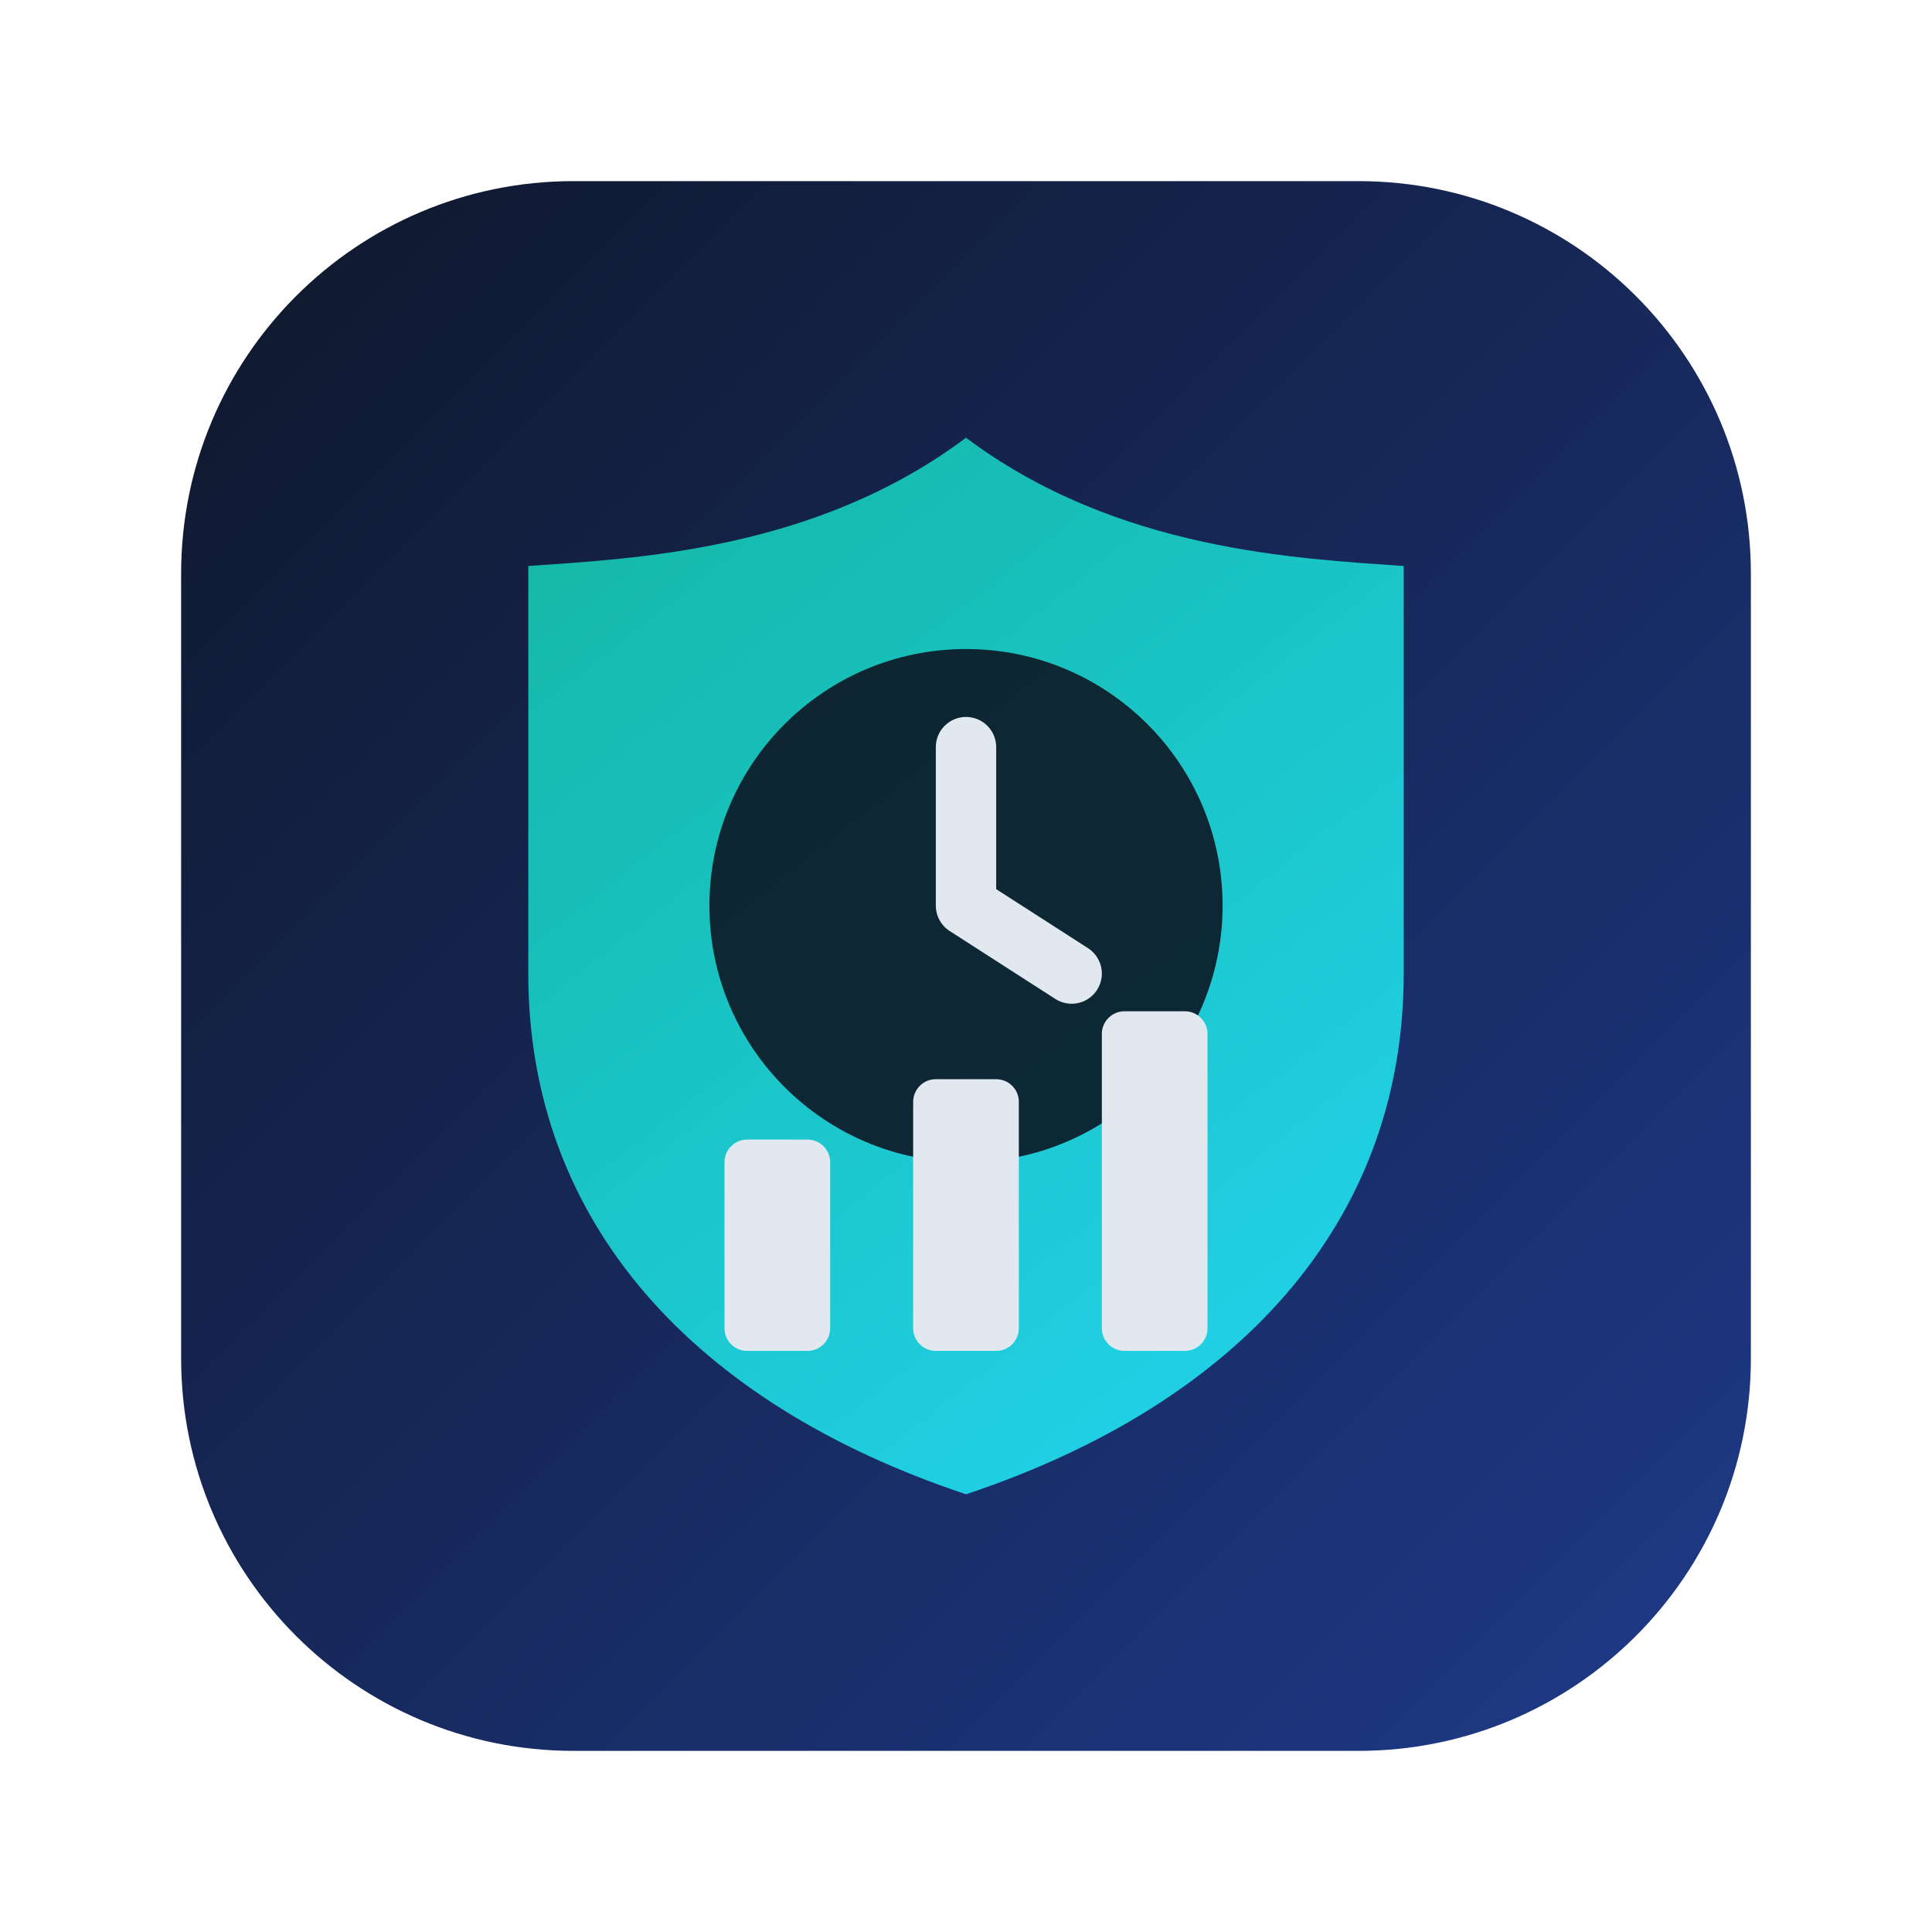
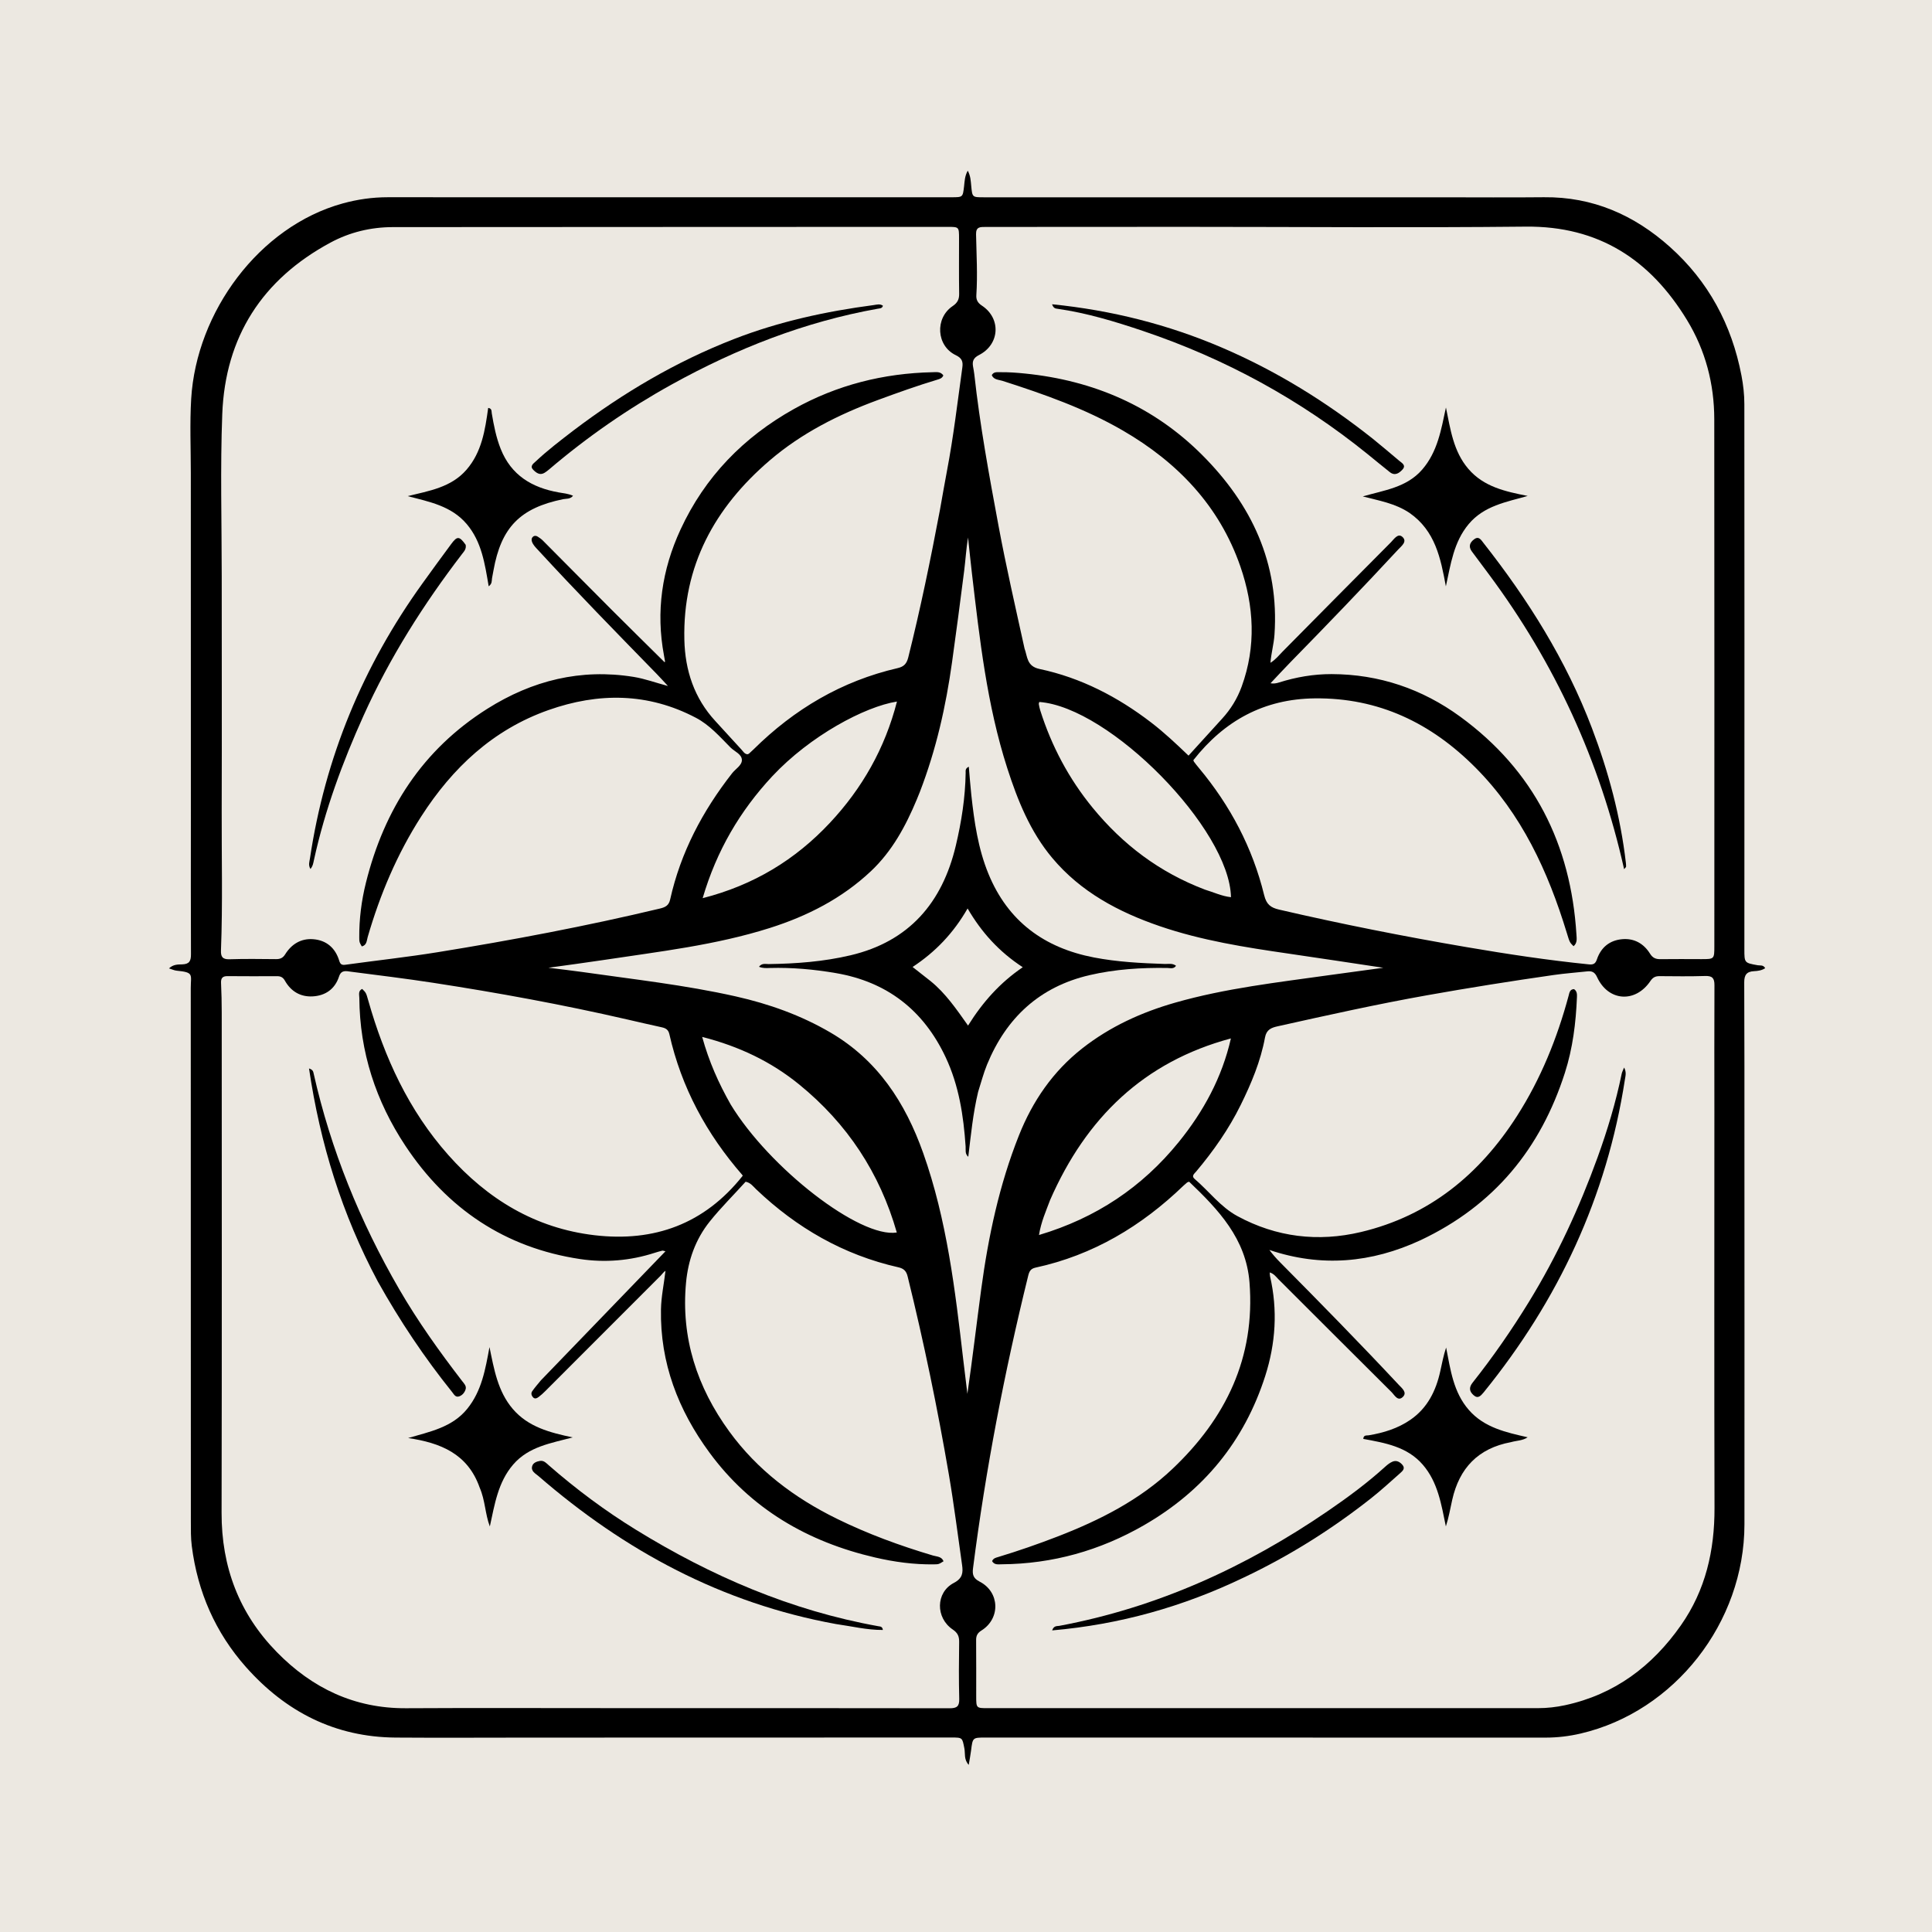
- <svg xmlns="http://www.w3.org/2000/svg" viewBox="0 0 256 256" role="img" aria-labelledby="title desc">
-   <defs>
-     <linearGradient id="bg" x1="24" y1="24" x2="232" y2="232" gradientUnits="userSpaceOnUse">
-       <stop offset="0" stop-color="#0F172A" />
-       <stop offset="1" stop-color="#1E3A8A" />
-     </linearGradient>
-     <linearGradient id="shield" x1="76" y1="62" x2="180" y2="194" gradientUnits="userSpaceOnUse">
-       <stop offset="0" stop-color="#14B8A6" />
-       <stop offset="1" stop-color="#22D3EE" />
-     </linearGradient>
-   </defs>
-   <rect x="24" y="24" width="208" height="208" rx="52" fill="url(#bg)" />
-   <path fill="url(#shield)" d="M128 58c-20 15-44 16-58 17v54c0 33 22 57 58 69 36-12 58-36 58-69V75c-14-1-38-2-58-17Z" />
-   <circle cx="128" cy="120" r="34" fill="#0B1220" opacity="0.88" />
-   <path d="M128 99v21l14 9" stroke="#E2E8F0" stroke-width="8" stroke-linecap="round" stroke-linejoin="round" fill="none" />
-   <rect x="96" y="151" width="14" height="28" rx="3" fill="#E2E8F0" />
-   <rect x="121" y="143" width="14" height="36" rx="3" fill="#E2E8F0" />
-   <rect x="146" y="134" width="14" height="45" rx="3" fill="#E2E8F0" />
+ <svg xmlns="http://www.w3.org/2000/svg" version="1.1" id="Layer_1" x="0px" y="0px" width="100%" viewBox="0 0 1024 1024" enable-background="new 0 0 1024 1024" xml:space="preserve">
+   <rect x="0" y="0" width="1024" height="1024" fill="#ECE8E1" />
+   <g transform="translate(512 512) scale(0.85) translate(-512 -512)">
+     <path fill="#000000" opacity="1" stroke="none" d=" M997.403,310  C997.388,374.162 997.371,437.823 997.355,501.484  C997.353,510.065 997.358,510.036 1005.701,511.536  C1007.217,511.808 1009.119,511.148 1010.341,513.353  C1008.204,514.779 1005.766,515.114 1003.416,515.224  C998.791,515.44 997.245,517.571 997.268,522.219  C997.438,557.049 997.385,591.88 997.391,626.71  C997.404,704.537 997.47,782.363 997.402,860.19  C997.349,921.428 953.819,976.941 895.293,990.593  C888.142,992.261 880.876,993.142 873.51,993.141  C757.019,993.121 640.529,993.114 524.038,993.109  C516.135,993.109 516.165,993.13 515.159,1001.192  C514.813,1003.955 514.271,1006.694 513.705,1010.137  C510.57,1006.796 511.621,1003.059 510.994,999.893  C509.655,993.138 509.936,993.074 502.845,993.076  C414.519,993.095 326.193,993.118 237.867,993.139  C210.703,993.146 183.537,993.316 156.374,993.116  C118.56,992.838 87.815,977.056 63.049,949.169  C43.929,927.64 32.871,902.26 29.237,873.718  C28.587,868.619 28.658,863.409 28.656,858.25  C28.625,747.433 28.647,636.617 28.597,525.801  C28.593,517.281 30.795,515.975 19.719,514.904  C18.307,514.767 16.947,514.09 15.028,513.498  C17.689,510.914 20.69,511.065 23.234,510.986  C27.679,510.847 28.743,508.909 28.722,504.76  C28.583,476.43 28.669,448.099 28.666,419.768  C28.659,348.107 28.637,276.447 28.635,204.787  C28.635,189.305 27.941,173.78 28.86,158.351  C32.082,104.246 71.164,50.865 123.358,36.496  C132.535,33.969 141.871,32.63 151.459,32.635  C268.616,32.696 385.774,32.659 502.931,32.65  C510.092,32.65 509.986,32.647 510.804,25.75  C511.162,22.727 511.159,19.544 513.091,16.064  C514.88,19.427 514.966,22.516 515.249,25.48  C515.93,32.615 515.872,32.672 522.928,32.672  C618.254,32.678 713.58,32.676 808.906,32.675  C830.071,32.675 851.238,32.855 872.401,32.632  C902.816,32.312 928.644,43.694 950.9,63.582  C974.948,85.072 989.47,112.129 995.532,143.75  C996.661,149.638 997.343,155.578 997.342,161.607  C997.328,210.905 997.374,260.203 997.403,310 M548.498,314.023  C550.387,319.131 549.794,325.079 557.84,326.785  C583.669,332.262 606.638,344.174 627.534,360.225  C635.591,366.414 642.973,373.358 650.758,380.821  C657.927,372.929 664.821,365.307 671.754,357.72  C677.107,351.862 681.175,345.226 683.888,337.78  C693.02,312.718 691.62,287.549 683.085,262.872  C670.005,225.058 643.939,197.944 609.867,178.144  C586.262,164.427 560.623,155.437 534.737,147.126  C532.378,146.368 529.352,146.545 528.065,143.572  C529.288,141.388 531.25,141.759 533.005,141.731  C538.337,141.644 543.629,142.038 548.948,142.58  C591.539,146.916 628.886,162.955 659.26,193.349  C690.061,224.17 707.438,260.794 704.347,305.487  C703.948,311.251 702.335,316.816 701.831,322.93  C705.089,320.954 707.104,318.277 709.416,315.944  C731.93,293.215 754.387,270.431 776.973,247.774  C778.877,245.863 781.341,241.828 784.189,244.485  C787.306,247.393 783.505,250.136 781.471,252.33  C759.494,276.031 737.078,299.314 714.468,322.41  C710.199,326.77 706.073,331.269 701.881,335.704  C703.933,336.055 705.523,335.737 707.059,335.25  C717.772,331.854 728.763,329.956 739.979,329.985  C769.604,330.061 796.481,339.224 820.229,356.572  C866.096,390.081 889.166,436.089 892.642,492.349  C892.793,494.799 893.287,497.666 890.835,499.66  C888.37,497.201 888.41,497.189 886.629,491.349  C874.93,452.982 858.452,417.208 829.705,388.301  C802.092,360.534 769.349,344.653 729.413,345.116  C697.819,345.481 673.14,358.989 653.783,383.636  C653.812,383.718 653.874,384.25 654.15,384.623  C655.142,385.96 656.178,387.266 657.246,388.543  C676.78,411.924 690.698,438.261 697.934,467.867  C699.335,473.598 701.988,475.616 707.238,476.833  C746.005,485.824 785.019,493.547 824.242,500.248  C849.514,504.566 874.848,508.405 900.367,510.985  C903.272,511.279 904.498,510.553 905.419,507.833  C907.964,500.311 913.464,495.926 921.281,495.271  C928.683,494.651 934.617,498.025 938.515,504.295  C940.175,506.964 942.076,507.779 945.02,507.735  C953.517,507.61 962.018,507.705 970.517,507.713  C978.606,507.721 978.634,507.721 978.635,499.534  C978.645,390.043 978.719,280.553 978.588,171.063  C978.562,148.988 973.099,128.097 961.568,109.183  C938.668,71.618 906.582,50.492 861.005,50.964  C790.02,51.698 719.021,51.101 648.029,51.097  C606.699,51.095 565.37,51.157 524.041,51.161  C520.84,51.161 518.17,51.067 518.268,55.713  C518.534,68.357 519.277,81.005 518.453,93.656  C518.267,96.511 519.225,98.448 521.87,100.187  C533.996,108.158 533.106,124.395 520.109,131.032  C516.738,132.754 515.822,134.769 516.375,138.075  C516.649,139.717 516.993,141.352 517.175,143.005  C520.666,174.772 526.448,206.172 532.288,237.562  C537.005,262.912 542.784,288.039 548.498,314.023 M795.38,683.002  C764.824,697.153 733.524,699.978 701.171,689.059  C703.27,691.862 705.447,694.338 707.763,696.675  C732.748,721.888 757.609,747.222 781.846,773.159  C783.814,775.265 787.25,777.897 784.418,780.684  C781.274,783.778 779.192,779.524 777.326,777.671  C753.794,754.305 730.376,730.824 706.897,707.405  C705.358,705.87 704.063,703.895 701.406,703.084  C701.487,704.224 701.446,704.888 701.59,705.51  C706.428,726.498 705.101,747.285 698.591,767.624  C685.521,808.454 659.998,839.405 622.897,860.745  C595.508,876.499 565.999,884.821 534.317,885.061  C532.126,885.078 529.651,885.582 528.269,883.082  C529.091,881.25 530.575,880.982 532.01,880.548  C544.609,876.735 557.033,872.425 569.31,867.666  C595.447,857.533 620.241,845.003 640.772,825.543  C674.019,794.032 692.449,756.204 688.782,709.327  C686.646,682.028 669.387,663.94 651.134,646.506  C650.485,646.746 650.122,646.791 649.88,646.986  C649.104,647.612 648.347,648.267 647.629,648.958  C621.417,674.222 591.222,692.326 555.334,700.08  C552.282,700.74 551.436,702.493 550.787,705.124  C535.962,765.28 524.244,826.018 516.385,887.488  C515.905,891.242 516.369,893.755 520.437,895.834  C533.085,902.296 533.631,918.855 521.631,926.355  C519.138,927.913 518.288,929.599 518.312,932.376  C518.414,944.041 518.35,955.708 518.364,967.374  C518.373,974.767 518.387,974.783 525.697,974.783  C640.026,974.779 754.355,974.768 868.684,974.77  C874.374,974.77 879.995,974.132 885.537,972.94  C916.47,966.286 939.901,948.619 957.785,923.122  C973.168,901.19 978.806,876.474 978.737,849.926  C978.521,767.595 978.662,685.264 978.658,602.933  C978.657,576.6 978.563,550.267 978.696,523.936  C978.718,519.611 977.371,518.086 972.954,518.228  C963.464,518.531 953.957,518.402 944.458,518.324  C941.888,518.303 940.295,519.099 938.767,521.36  C929.335,535.309 912.454,534.083 905.487,518.888  C904.07,515.798 902.285,515.028 899.334,515.352  C892.386,516.116 885.401,516.614 878.485,517.605  C852.128,521.383 825.836,525.557 799.615,530.225  C768.304,535.799 737.282,542.7 706.257,549.615  C702.385,550.477 699.345,551.673 698.448,556.548  C695.716,571.395 689.914,585.229 683.261,598.71  C675.842,613.742 666.292,627.35 655.529,640.149  C654.422,641.464 652.37,642.903 654.522,644.74  C663.499,652.401 670.687,662.232 681.229,667.948  C705.558,681.139 731.557,684.22 758.238,677.888  C800.867,667.77 832.282,641.933 855.562,605.554  C870.411,582.35 880.61,557.095 887.76,530.555  C888.259,528.702 888.472,526.51 891.128,526.407  C893.021,527.672 893.028,529.559 892.956,531.374  C892.313,547.399 890.362,563.25 885.454,578.567  C870.313,625.819 841.396,661.311 795.38,683.002 M495.784,227.445  C497.222,219.427 498.588,211.394 500.113,203.392  C504.194,181.978 506.725,160.338 509.72,138.764  C510.236,135.042 509.441,132.941 505.586,131.093  C493.516,125.306 492.504,108.064 503.661,100.524  C506.682,98.483 507.788,96.33 507.731,92.789  C507.548,81.293 507.672,69.792 507.662,58.293  C507.655,51.141 507.642,51.119 500.587,51.12  C455.092,51.125 409.597,51.136 364.102,51.154  C294.275,51.182 224.449,51.201 154.623,51.263  C140.877,51.275 127.717,54.451 115.71,60.92  C73.199,83.822 50.092,119.662 48.24,167.86  C46.948,201.464 47.908,235.155 47.902,268.807  C47.893,317.47 48.044,366.133 47.884,414.796  C47.789,443.953 48.553,473.117 47.432,502.268  C47.283,506.149 48.338,507.946 52.734,507.798  C62.389,507.472 72.063,507.639 81.728,507.714  C84.271,507.734 85.996,507.084 87.461,504.731  C91.448,498.327 97.41,494.682 104.993,495.295  C113.254,495.963 118.781,500.787 121.194,508.767  C121.885,511.049 122.865,511.52 125.129,511.207  C144.252,508.563 163.464,506.483 182.514,503.401  C229.01,495.881 275.277,487.128 321.111,476.184  C324.59,475.353 326.693,474.249 327.521,470.532  C334.055,441.194 347.741,415.348 366.161,391.814  C368.3,389.081 372.274,386.894 372.252,383.58  C372.227,379.866 367.655,378.272 365.132,375.724  C358.464,368.992 352.167,361.743 343.603,357.237  C313.711,341.51 282.798,341.424 251.66,352.411  C217.074,364.614 191.773,388.409 172.261,418.811  C157.305,442.115 146.632,467.359 138.932,493.914  C138.298,496.1 138.4,499.053 135.249,499.796  C133.689,497.096 133.683,497.096 133.664,494.264  C133.587,482.717 135.024,471.336 137.803,460.154  C149.202,414.289 173.13,377.047 213.608,351.552  C241.509,333.979 271.77,326.412 304.74,331.727  C311.801,332.865 318.527,335.38 326.146,337.404  C323.401,334.454 321.296,332.098 319.092,329.839  C294.197,304.312 269.262,278.823 245.115,252.58  C243.648,250.985 242.066,249.48 241.339,247.362  C240.923,246.151 241.112,245.013 242.141,244.209  C243.033,243.512 244.093,243.727 244.955,244.271  C246.074,244.977 247.193,245.75 248.121,246.683  C262.578,261.202 276.967,275.788 291.448,290.283  C302.255,301.101 313.172,311.81 324.041,322.568  C324.164,322.416 324.359,322.282 324.343,322.181  C324.133,320.872 323.904,319.565 323.661,318.262  C318.56,291.003 322.401,264.897 333.983,239.858  C349.196,206.969 373.251,182.269 404.689,164.688  C431.52,149.684 460.512,142.4 491.195,141.741  C493.538,141.691 496.181,141.23 497.883,143.764  C497.049,145.566 495.634,145.935 494.194,146.369  C481.594,150.161 469.212,154.589 456.871,159.144  C432.469,168.15 409.467,179.738 389.608,196.746  C355.324,226.108 335.278,262.495 336.382,308.651  C336.837,327.655 342.519,345.002 355.745,359.307  C361.174,365.179 366.505,371.142 371.943,377.004  C373.029,378.175 373.854,379.797 375.7,379.985  C376.067,379.84 376.438,379.79 376.671,379.584  C377.669,378.704 378.649,377.8 379.596,376.864  C404.924,351.831 434.511,334.302 469.38,326.256  C473.416,325.325 475.04,323.402 476.016,319.501  C483.567,289.31 489.856,258.853 495.784,227.445 M246.886,770.408  C272.661,743.703 298.436,716.997 324.608,689.88  C323.249,689.603 322.903,689.421 322.624,689.494  C321.015,689.914 319.406,690.348 317.825,690.861  C302.641,695.788 286.917,697.071 271.37,694.738  C224.538,687.709 188.424,663.304 162.431,624.107  C143.986,596.292 133.95,565.555 133.71,531.93  C133.696,529.971 132.844,527.513 135.481,526.289  C137.94,528.718 137.921,528.724 139.284,533.527  C149.364,569.039 164.466,602.014 189.199,629.867  C213.584,657.328 243.35,675.527 280.384,679.876  C317.654,684.252 348.948,672.832 372.75,642.822  C372.796,642.936 372.746,642.567 372.542,642.332  C350.248,616.756 334.532,587.758 327.039,554.528  C326.406,551.719 324.804,550.768 322.324,550.227  C315.006,548.631 307.709,546.936 300.409,545.257  C260.498,536.081 220.242,528.702 179.777,522.479  C162.683,519.85 145.505,517.76 128.349,515.546  C125.54,515.183 122.459,514.25 121.06,518.547  C118.514,526.365 112.575,530.524 104.579,530.95  C97.005,531.354 91.064,527.839 87.293,521.142  C86.168,519.145 84.737,518.341 82.483,518.352  C72.151,518.406 61.817,518.398 51.485,518.319  C48.476,518.295 47.344,519.521 47.481,522.545  C47.76,528.695 47.905,534.857 47.906,541.013  C47.92,645.011 48.038,749.009 47.815,853.006  C47.743,886.681 58.703,915.731 82.221,939.773  C104.258,962.302 130.682,974.998 162.809,974.822  C204.806,974.59 246.806,974.757 288.805,974.756  C359.803,974.755 430.801,974.72 501.799,974.842  C506.315,974.85 507.909,973.659 507.784,968.958  C507.468,957.133 507.565,945.293 507.731,933.463  C507.78,929.96 506.799,927.809 503.722,925.725  C492.937,918.421 493.056,902.631 504.392,896.696  C509.942,893.79 510.236,890.273 509.554,885.495  C506.872,866.723 504.529,847.892 501.334,829.206  C494.239,787.701 485.695,746.484 475.611,705.591  C474.798,702.292 473.312,700.66 469.826,699.873  C435.63,692.151 406.402,675.293 381.139,651.218  C379.278,649.445 377.709,647.115 374.58,646.515  C367.156,654.768 359.212,662.592 352.23,671.308  C343.282,682.478 338.729,695.492 337.425,709.453  C334.212,743.864 344.285,774.644 364.435,802.305  C381.899,826.278 404.899,843.587 431.303,856.579  C450.631,866.089 470.791,873.471 491.426,879.604  C493.776,880.302 496.798,880.146 498.002,883.173  C494.998,885.055 494.998,885.067 491.915,885.109  C479.517,885.279 467.255,883.599 455.281,880.819  C413.299,871.076 377.836,850.538 352.013,815.39  C332.593,788.958 321.195,759.519 321.797,726.171  C321.942,718.131 323.667,710.272 324.616,702.061  C323.351,702.825 322.683,704.012 321.757,704.94  C297.743,729.007 273.706,753.05 249.658,777.082  C248.366,778.373 247.01,779.625 245.55,780.715  C244.495,781.503 243.157,782.221 241.978,780.9  C241.029,779.836 240.646,778.404 241.483,777.196  C242.994,775.018 244.742,773.004 246.886,770.408 M483.186,403.561  C482.561,405.105 481.95,406.654 481.309,408.19  C474.392,424.77 465.939,440.435 452.697,452.894  C434.637,469.886 413.111,480.861 389.626,488.306  C355.808,499.026 320.698,502.996 285.84,508.28  C274.793,509.954 263.711,511.397 251.604,513.092  C259.215,514.037 265.782,514.746 272.317,515.682  C304.423,520.282 336.698,523.814 368.405,530.951  C389.171,535.626 408.999,542.68 427.436,553.456  C456.902,570.678 474.156,597.185 485.297,628.593  C500.115,670.369 505.218,713.976 510.3,757.612  C511.122,764.671 512.011,771.723 512.87,778.778  C516.043,756.894 518.575,735.108 521.512,713.361  C525.939,680.585 532.749,648.448 545.005,617.653  C553.526,596.24 566.16,577.759 584.518,563.353  C601.858,549.746 621.488,540.835 642.433,534.849  C673.887,525.86 706.36,522.225 738.641,517.679  C749.55,516.143 760.471,514.699 772.199,513.102  C751.97,510.073 732.628,507.102 713.261,504.297  C686.07,500.358 658.938,496.112 632.834,487.165  C607.098,478.344 583.521,465.826 565.75,444.593  C552.056,428.232 544.195,408.741 537.732,388.641  C525.017,349.094 520.504,308.064 515.689,267.089  C514.816,259.667 514.073,252.23 513.27,244.801  C512.113,251.8 511.721,258.77 510.847,265.679  C508.446,284.654 505.941,303.616 503.297,322.558  C499.467,349.998 493.46,376.916 483.186,403.561 M365.238,598.304  C389.391,638.054 445.872,681.842 468.852,678.18  C458.213,640.958 437.917,610.251 408.008,585.898  C390.525,571.663 370.685,562.157 347.489,556.21  C351.77,571.705 357.68,584.948 365.238,598.304 M564.471,657.867  C561.894,664.773 558.828,671.535 557.509,679.744  C593.105,669.144 621.828,649.903 644.577,621.869  C660.072,602.774 671.642,581.557 677.183,557.166  C622.885,571.737 586.911,606.661 564.471,657.867 M391.194,393.693  C371.076,415.302 356.503,440.038 347.789,469.707  C379.756,461.541 405.647,445.681 427.123,422.742  C447.265,401.23 461.478,376.268 468.952,347.103  C448.961,350.226 414.814,368.426 391.194,393.693 M661.043,464.394  C666.392,465.983 671.501,468.481 677.227,469.095  C676.409,426.566 601.593,350.564 557.697,347.363  C557.592,347.811 557.331,348.302 557.405,348.736  C557.626,350.038 557.893,351.345 558.292,352.603  C565.364,374.915 576.136,395.225 591,413.357  C609.756,436.234 632.532,453.578 661.043,464.394 z" />
+     <path fill="#000000" opacity="1" stroke="none" d=" M788.528,229.453  C779.578,223.465 769.501,221.834 759.413,219.192  C772.666,215.32 786.722,213.706 796.48,202.43  C806.075,191.341 808.295,177.565 811.265,163.741  C814.066,177.307 815.866,191.016 825.197,201.955  C834.845,213.264 848.338,216.124 862.254,218.897  C848.855,222.704 835.01,225.015 825.445,236.451  C816.079,247.65 814.248,261.507 811.225,275.286  C807.99,257.782 804.64,240.639 788.528,229.453 z" />
+     <path fill="#000000" opacity="1" stroke="none" d=" M765.701,183.268  C771.361,187.956 776.792,192.364 782.089,196.928  C783.688,198.306 786.663,199.715 784.158,202.454  C782.099,204.704 779.443,206.541 776.295,204.058  C771.59,200.347 766.986,196.507 762.324,192.741  C720.312,158.8 673.675,133.32 622.498,116.063  C604.97,110.152 587.329,104.802 568.963,102.176  C567.859,102.018 566.595,102.009 565.671,99.37  C602.796,103.132 637.895,111.953 671.639,126.423  C705.533,140.957 736.588,160.153 765.701,183.268 z" />
+     <path fill="#000000" opacity="1" stroke="none" d=" M838.111,267.849  C834.41,262.889 830.925,258.215 827.444,253.537  C825.125,250.42 826.174,247.851 828.961,245.841  C831.806,243.79 833.183,246.313 834.574,248.079  C862.445,283.478 886.21,321.322 902.281,363.601  C912.6,390.748 920.102,418.672 923.464,447.605  C923.559,448.424 923.625,449.253 923.599,450.074  C923.592,450.325 923.232,450.564 922.368,451.631  C907.261,384.131 879.219,323.153 838.111,267.849 z" />
+     <path fill="#000000" opacity="1" stroke="none" d=" M851.822,808.902  C831.22,812.74 819.612,825.201 815.189,844.847  C813.961,850.302 813.044,855.826 811.222,861.455  C808.391,847.783 806.289,833.928 796.851,822.985  C787.136,811.72 773.334,809.385 759.722,806.877  C759.908,804.257 761.819,804.852 763.09,804.642  C772.395,803.1 781.293,800.351 789.105,794.97  C799.725,787.656 805.053,776.921 807.738,764.659  C808.812,759.756 809.756,754.825 811.376,749.913  C814.12,763.757 815.857,777.727 825.555,788.833  C835.204,799.884 848.701,802.781 862.226,805.875  C859.003,808.04 855.464,807.864 851.822,808.902 z" />
+     <path fill="#000000" opacity="1" stroke="none" d=" M685.226,893.308  C647.294,911.543 607.829,922.628 565.726,926.288  C566.763,923.194 568.757,923.716 570.225,923.442  C631.466,911.979 686.792,886.711 737.923,851.65  C750.292,843.169 762.337,834.262 773.463,824.164  C774.805,822.946 776.311,821.754 777.957,821.061  C780.419,820.025 782.558,821.214 784.158,823.091  C786.025,825.283 784.257,826.876 782.805,828.161  C776.697,833.566 770.684,839.107 764.279,844.145  C739.85,863.362 713.683,879.832 685.226,893.308 z" />
+     <path fill="#000000" opacity="1" stroke="none" d=" M834.828,777.82  C832.918,780.1 831.237,782.069 828.458,779.578  C825.745,777.146 825.589,774.711 827.911,771.781  C840.641,755.719 852.288,738.901 863.012,721.432  C880.495,692.953 894.422,662.8 905.793,631.42  C911.976,614.357 917.198,597.025 920.848,579.233  C921.073,578.133 921.65,577.105 922.352,575.299  C923.969,578.249 923.2,580.592 922.848,582.879  C911.598,655.89 881.433,720.373 834.828,777.82 z" />
+     <path fill="#000000" opacity="1" stroke="none" d=" M216.445,270.25  C216.208,272.046 216.545,273.624 214.372,275.232  C211.973,261.149 209.99,247.449 200.716,236.475  C191.14,225.144 177.463,222.551 163.836,219.017  C177.19,215.72 190.929,213.621 200.536,202.54  C210.069,191.542 212.137,177.846 214.058,164.003  C216.48,164.351 216.068,166.078 216.291,167.393  C217.573,174.933 219.006,182.39 221.866,189.582  C228.424,206.076 241.409,213.73 258,216.689  C260.869,217.201 263.81,217.389 266.973,218.774  C265.119,221.031 262.713,220.513 260.832,220.898  C233.972,226.401 222.147,238.442 217.34,265.425  C217.077,266.899 216.779,268.366 216.445,270.25 z" />
+     <path fill="#000000" opacity="1" stroke="none" d=" M267.165,178.123  C298.272,154.56 331.286,135.072 367.409,121.033  C395.496,110.117 424.698,103.806 454.473,99.87  C456.308,99.628 458.352,98.932 460.206,100.289  C459.7,102.059 458.179,101.936 456.98,102.15  C411.443,110.291 369.042,126.974 328.709,149.268  C301.375,164.376 275.831,182.083 252.058,202.343  C251.173,203.097 250.241,203.814 249.255,204.428  C246.316,206.259 244.052,204.496 242.183,202.637  C239.818,200.284 242.223,198.744 243.718,197.341  C251.013,190.492 258.957,184.427 267.165,178.123 z" />
+     <path fill="#000000" opacity="1" stroke="none" d=" M200.016,249.359  C200.504,251.989 199.03,253.443 197.821,255.02  C173.739,286.436 152.663,319.704 136.361,355.842  C123.269,384.862 112.261,414.632 105.428,445.819  C105.017,447.696 104.805,449.611 103.233,451.502  C101.745,449.048 102.625,446.894 102.917,444.944  C112.326,382.042 135.972,324.946 173.109,273.383  C179.04,265.148 185.008,256.937 191.058,248.789  C194.761,243.802 196.108,243.897 200.016,249.359 z" />
+     <path fill="#000000" opacity="1" stroke="none" d=" M208.754,837.276  C201.323,816.079 184.253,809.321 164.143,806.345  C177.75,802.342 191.604,799.716 201.011,788.1  C210.044,776.947 212.324,763.398 214.869,749.622  C217.715,763.406 220.002,777.208 229.377,788.187  C239.051,799.516 252.621,802.95 266.737,805.948  C253.28,809.561 239.328,811.615 229.643,822.87  C220.137,833.917 218.093,847.79 215.088,861.48  C212.113,853.626 212.213,845.187 208.754,837.276 z" />
+     <path fill="#000000" opacity="1" stroke="none" d=" M430.862,922.314  C359.853,909.405 299.172,876.667 245.418,830.065  C243.537,828.434 240.505,827.015 241.527,823.75  C242.155,821.742 244.312,820.956 246.33,820.611  C248.807,820.186 250.329,822.02 251.923,823.411  C268.9,838.231 286.924,851.67 306.094,863.481  C352.991,892.373 402.862,913.913 457.389,923.693  C458.482,923.889 459.813,923.742 460.181,926.01  C450.282,926.085 440.841,923.714 430.862,922.314 z" />
+     <path fill="#000000" opacity="1" stroke="none" d=" M145.216,708.685  C122.933,666.932 109.275,622.843 102.337,575.892  C104.84,576.687 104.967,577.915 105.216,579.021  C115.936,626.67 134.139,671.37 158.586,713.555  C170.21,733.613 183.682,752.447 197.814,770.809  C199.007,772.358 200.698,773.88 199.934,776.12  C199.274,778.054 197.945,779.682 195.957,780.36  C193.66,781.144 192.733,779.119 191.634,777.751  C174.267,756.153 158.913,733.198 145.216,708.685 z" />
+     <path fill="#000000" opacity="1" stroke="none" d=" M519.558,590.49  C516.328,604.049 515.059,617.5 513.415,630.971  C511.232,629.096 511.91,626.718 511.765,624.563  C510.471,605.365 507.605,586.541 499.308,568.896  C485.541,539.616 462.877,521.931 430.943,516.437  C417.308,514.092 403.551,512.854 389.682,513.232  C387.57,513.29 385.388,513.496 382.914,512.479  C384.745,510.046 387.068,510.829 388.983,510.803  C406.171,510.566 423.278,509.271 440.019,505.318  C476.511,496.702 497.201,472.56 505.644,436.976  C509.181,422.069 511.558,406.946 511.786,391.558  C511.804,390.346 511.402,388.836 513.75,387.737  C514.284,393.805 514.689,399.598 515.321,405.367  C517.153,422.093 519.516,438.714 525.961,454.442  C538.135,484.151 560.771,500.697 591.775,506.676  C606.373,509.491 621.163,510.242 635.978,510.737  C638.226,510.812 640.637,510.108 642.967,511.848  C641.54,514.037 639.354,513.256 637.63,513.228  C621.256,512.961 604.973,513.987 589.011,517.703  C557.897,524.948 537.102,544.296 525.115,573.497  C522.91,578.868 521.466,584.552 519.558,590.49 M489.988,521.483  C499.286,529.048 506.033,538.903 513.275,549.146  C522.555,534.327 533.222,522.418 547.386,512.764  C532.576,503.088 521.679,491.027 512.994,476.12  C504.182,491.527 492.869,503.274 478.7,512.611  C482.668,515.715 486.06,518.367 489.988,521.483 z" />
+   </g>
</svg>
